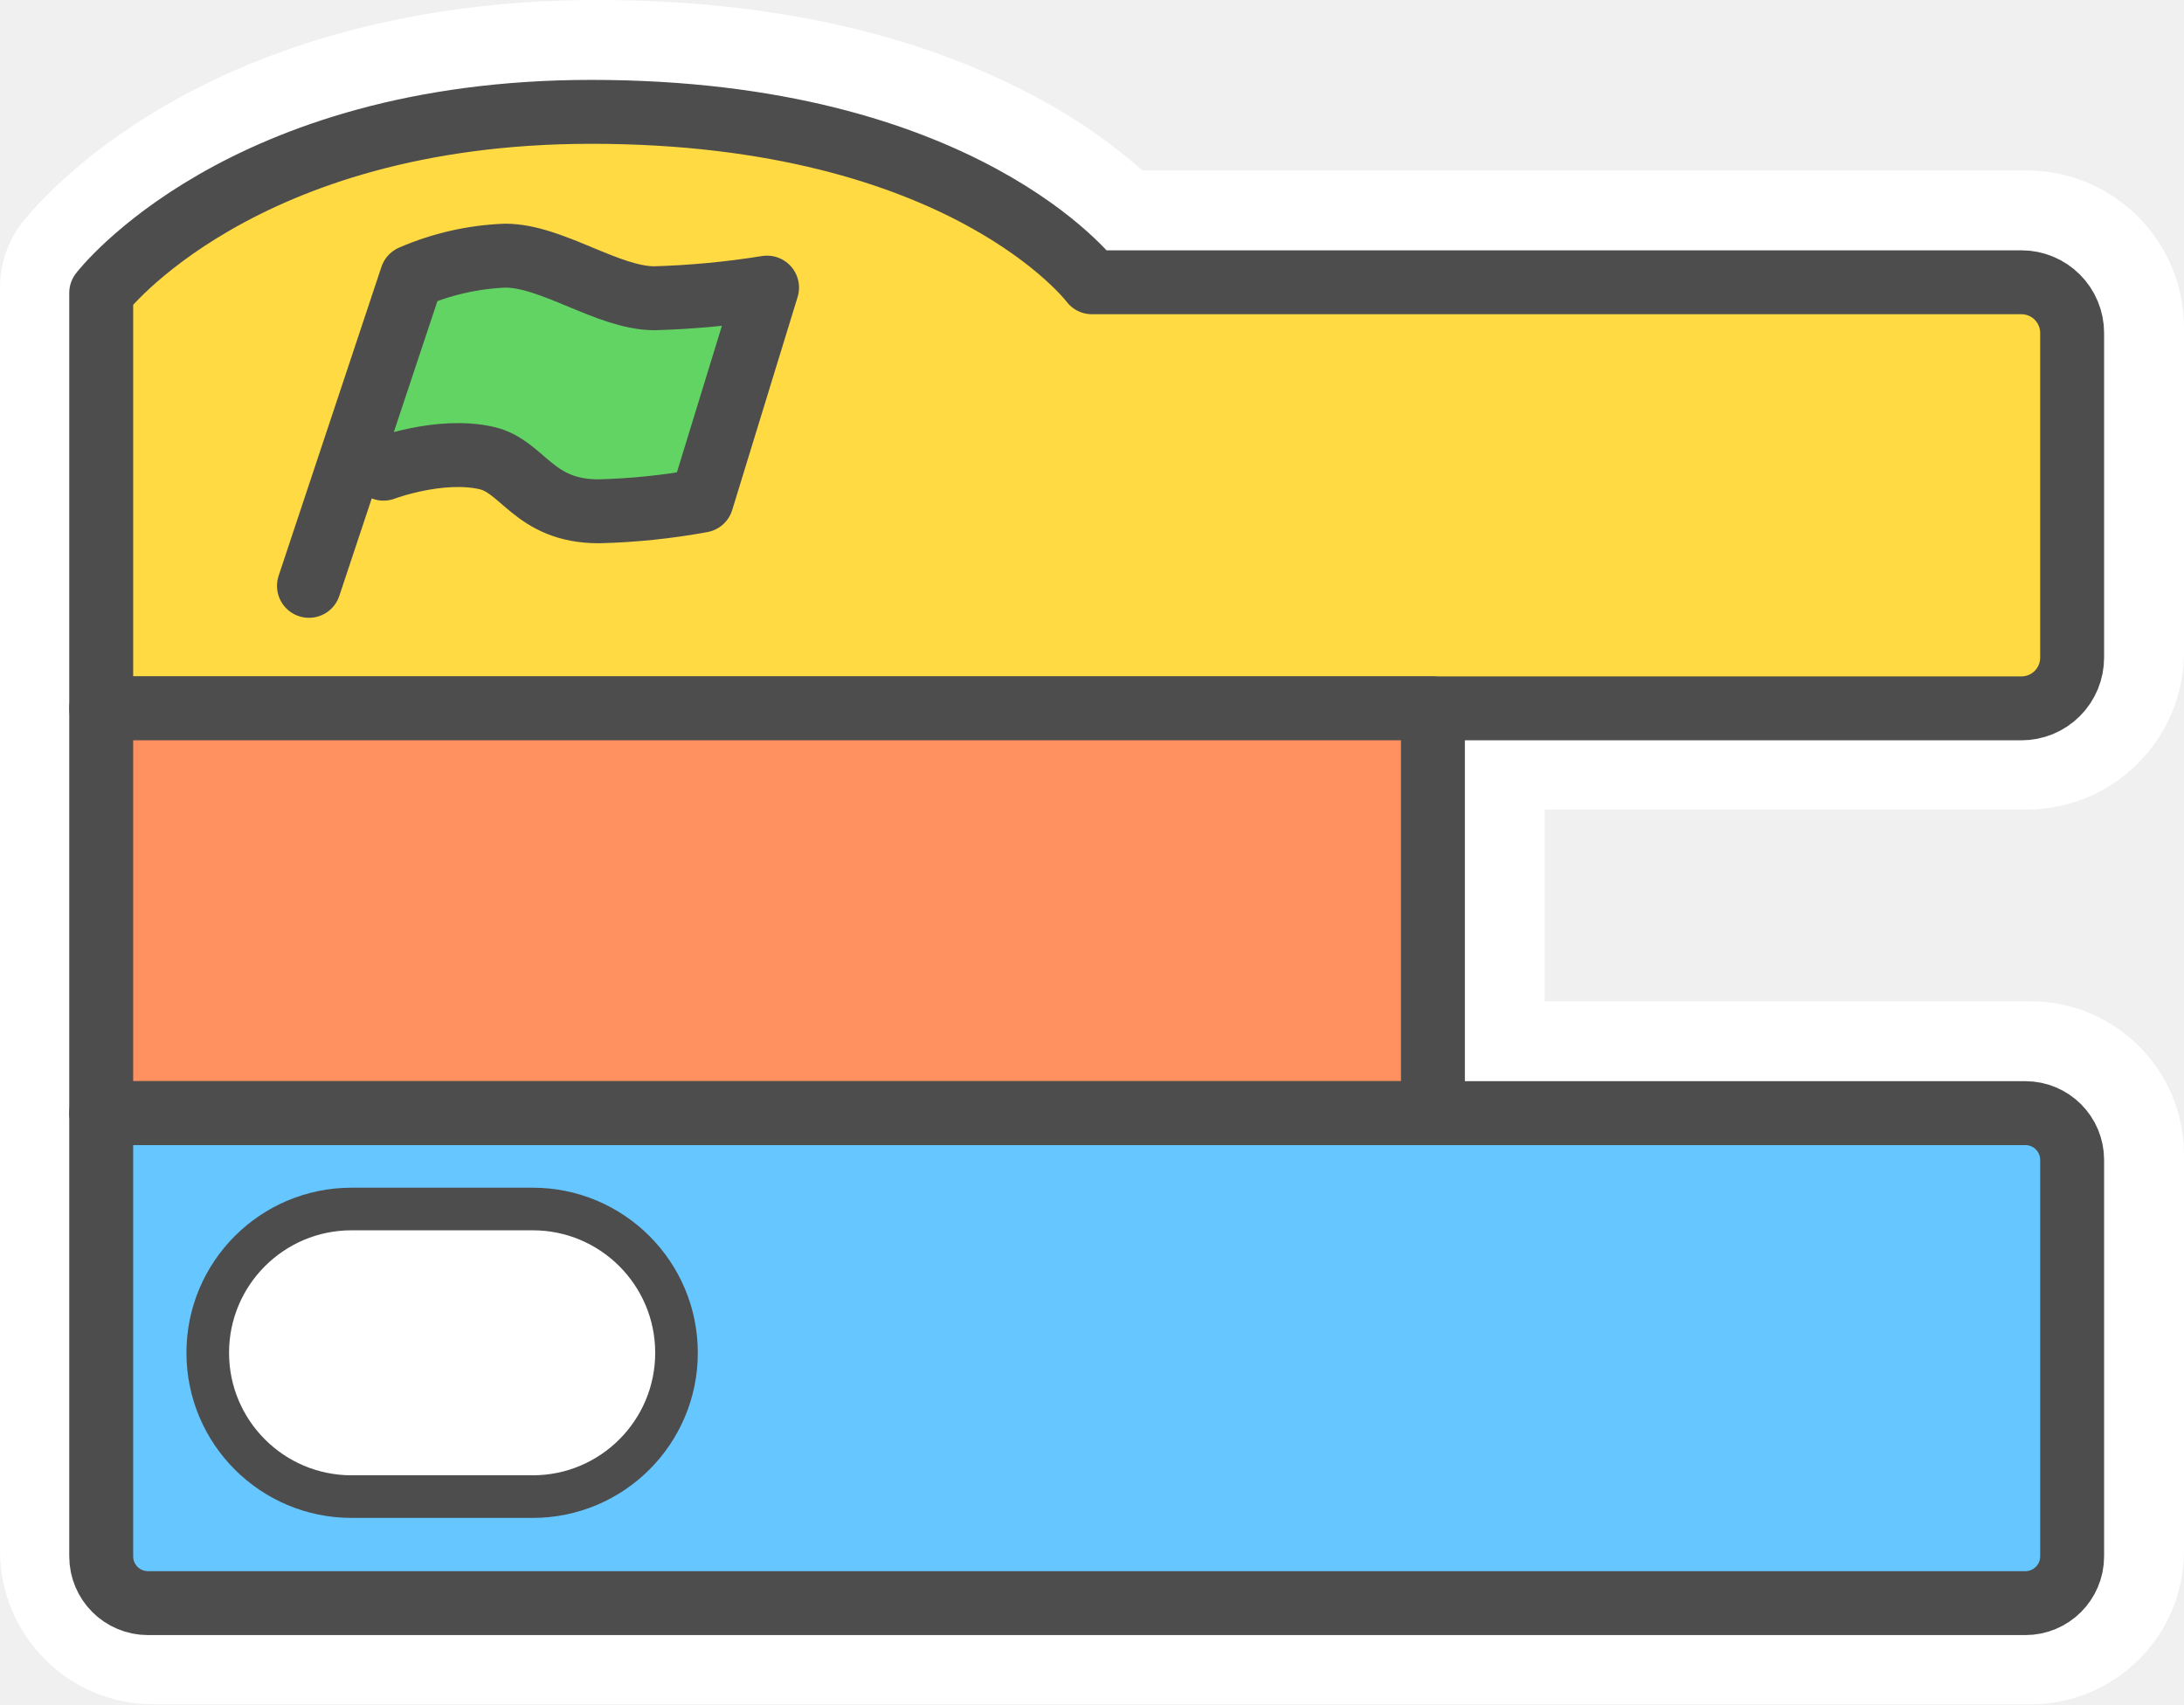
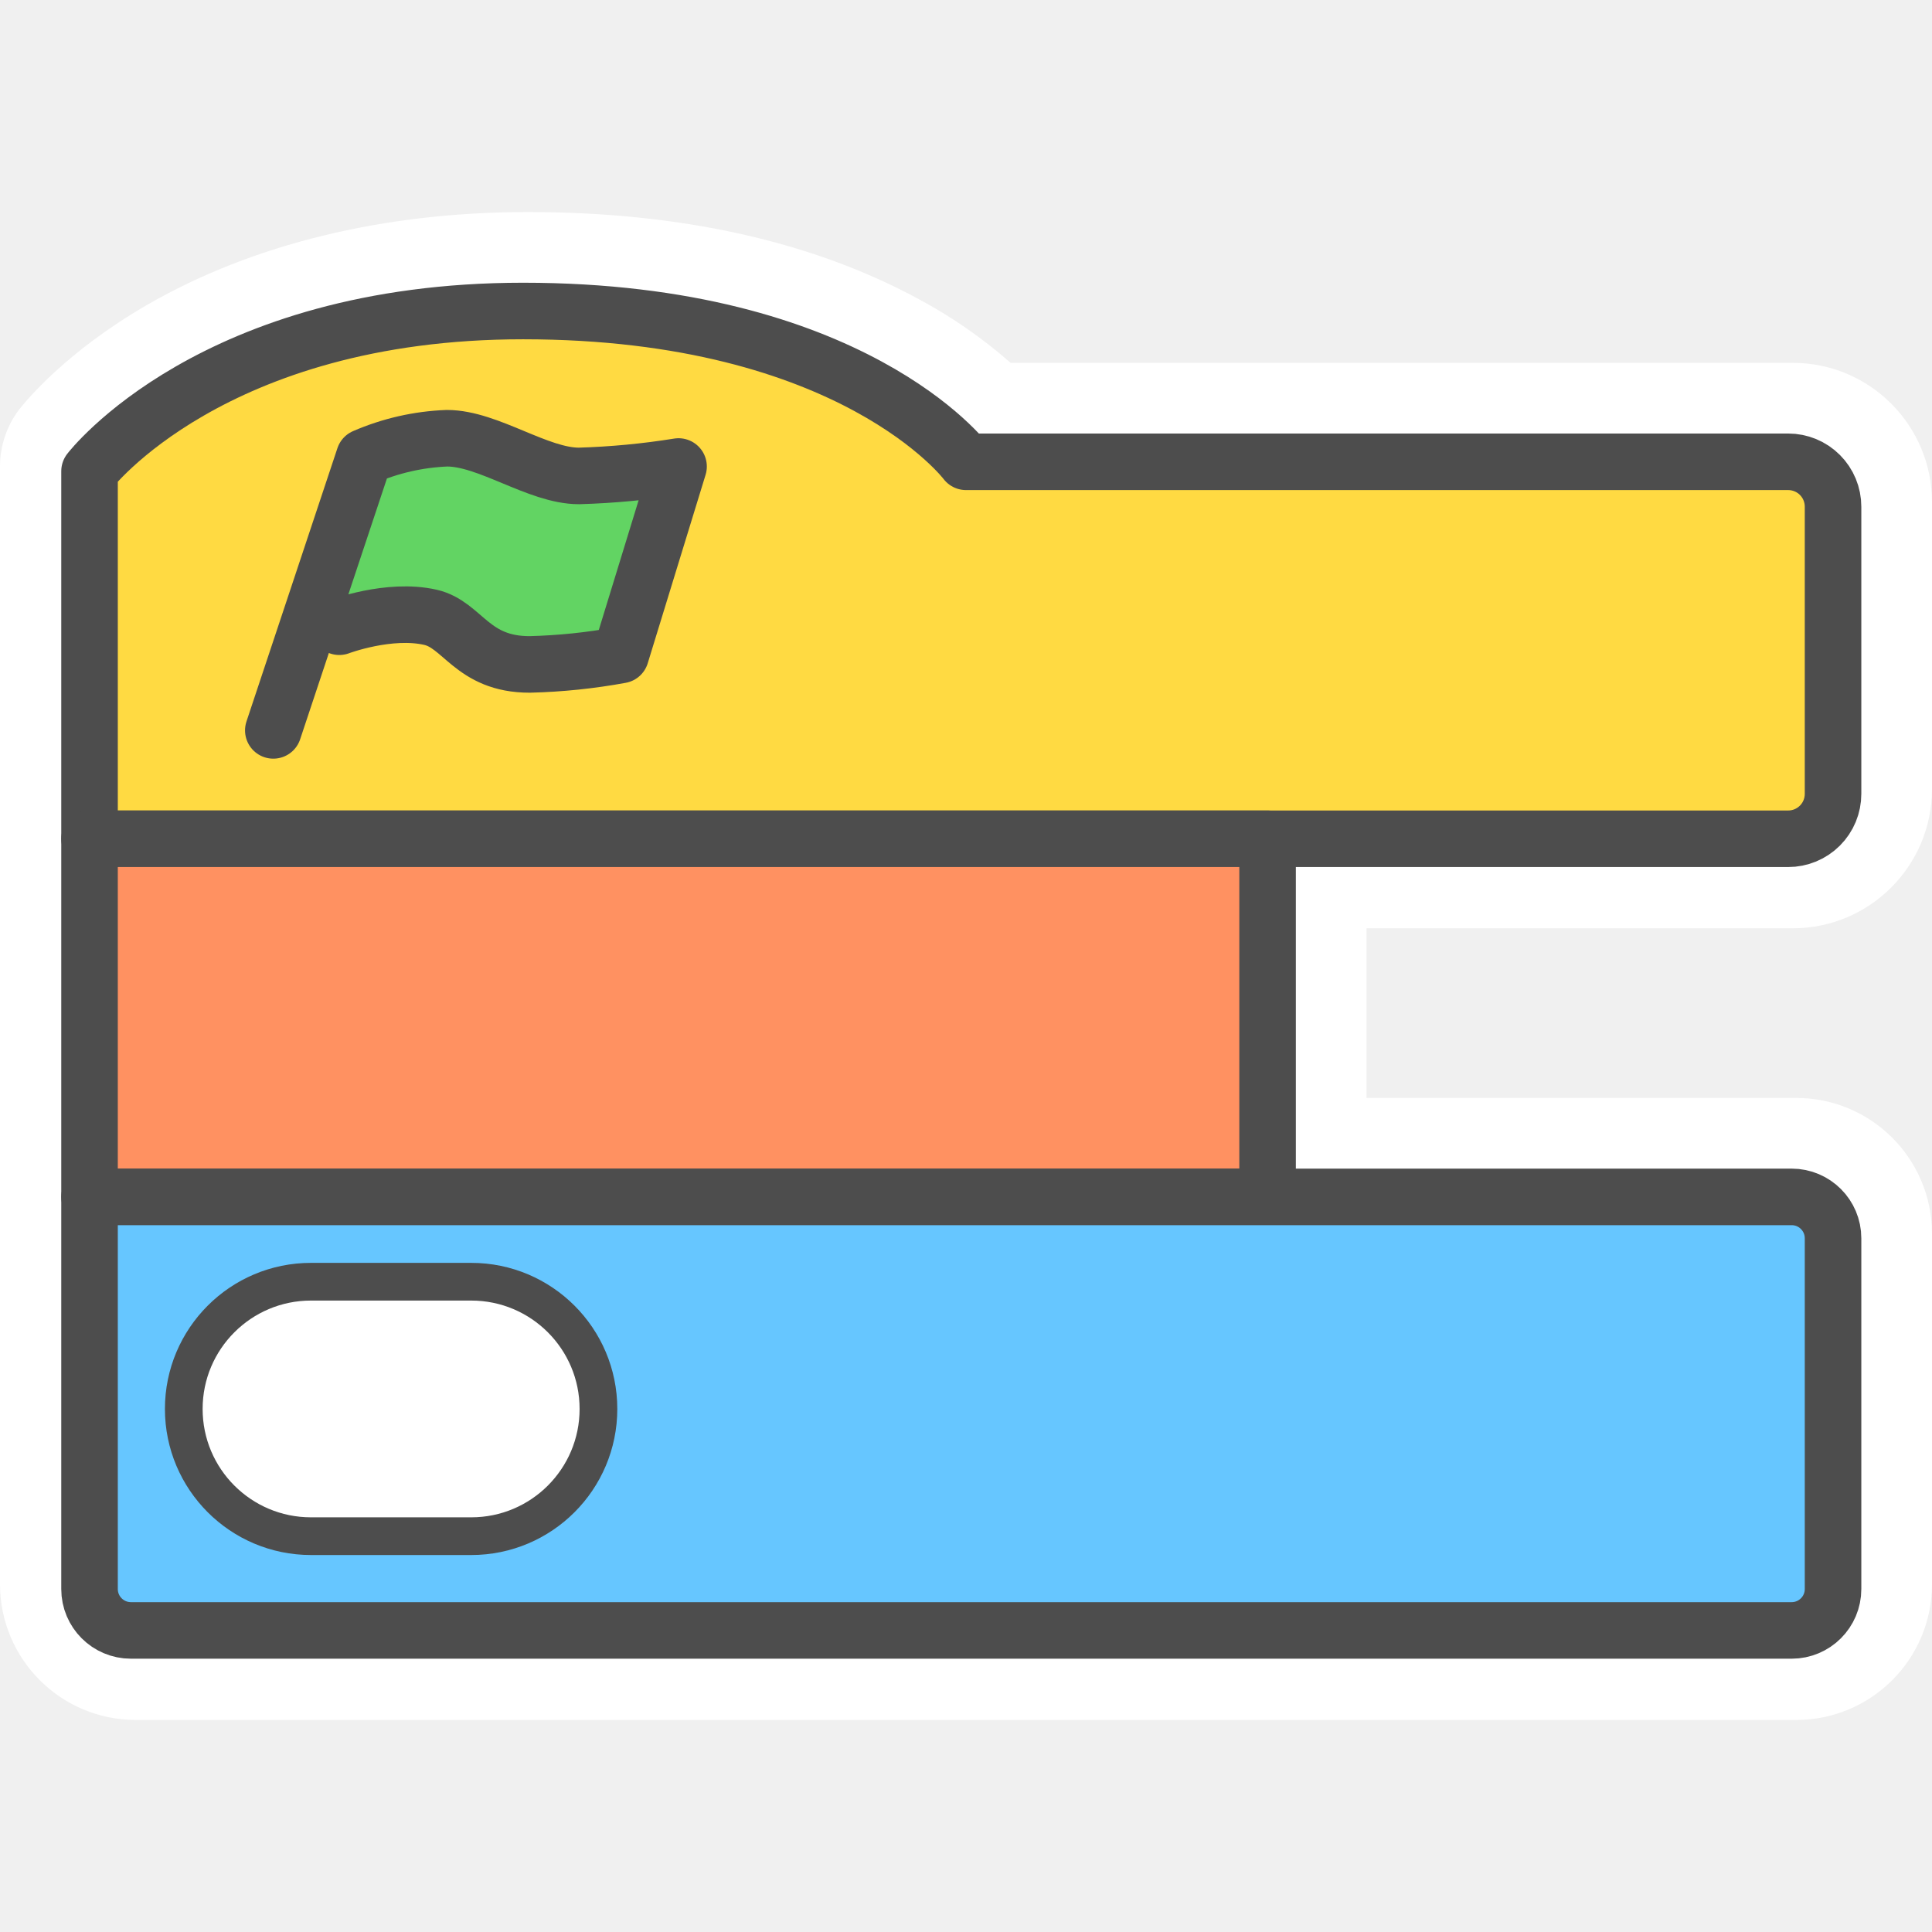
- <svg xmlns="http://www.w3.org/2000/svg" viewBox="0 0 205 160">
+ <svg xmlns="http://www.w3.org/2000/svg" viewBox="0 0 205 160" width="100" height="100">
  <path d="M14.39,155A9.4,9.4,0,0,1,5,145.61V27a5,5,0,0,1,1-3c.59-.77,14.89-19,50-19,30,0,44.46,11.29,49.2,16h85A9.77,9.77,0,0,1,200,30.76V61.24A9.77,9.77,0,0,1,190.24,71H140V99h50.61a9.4,9.4,0,0,1,9.39,9.39v37.22a9.4,9.4,0,0,1-9.39,9.39Z" style="fill:#62d463" />
  <path d="M56,10c35,0,47,16,47,16h87.23A4.76,4.76,0,0,1,195,30.77V61.23A4.76,4.76,0,0,1,190.23,66H135v38h55.61a4.4,4.4,0,0,1,4.39,4.39v37.22a4.4,4.4,0,0,1-4.39,4.39H14.39A4.4,4.4,0,0,1,10,145.61V27S23,10,56,10M56,0C40.75,0,26.79,3.4,15.63,9.84,7,14.83,2.8,20,2.05,20.93A10,10,0,0,0,0,27V145.61A14.41,14.41,0,0,0,14.39,160H190.61A14.41,14.41,0,0,0,205,145.61V108.39A14.41,14.41,0,0,0,190.61,94H145V76h45.23A14.78,14.78,0,0,0,205,61.23V30.77A14.78,14.78,0,0,0,190.23,16h-83a51.38,51.38,0,0,0-9.8-6.79C86.13,3.1,72.2,0,56,0Z" style="fill:#fff" />
  <path d="M9.5,66.5v-39s13-17,46-17c35,0,47,16,47,16h87.23a4.76,4.76,0,0,1,4.77,4.77V61.73a4.76,4.76,0,0,1-4.77,4.77Z" style="fill:#ffda42;stroke:#4d4d4d;stroke-linejoin:round;stroke-width:6px" />
  <rect x="9.5" y="66.5" width="125" height="38" style="fill:#ff9161;stroke:#4d4d4d;stroke-linejoin:round;stroke-width:6px" />
  <path d="M9.5,104.5H190.11a4.39,4.39,0,0,1,4.39,4.39v37.22a4.39,4.39,0,0,1-4.39,4.39H13.89a4.39,4.39,0,0,1-4.39-4.39V104.5A0,0,0,0,1,9.5,104.5Z" style="fill:#66c6ff;stroke:#4d4d4d;stroke-linejoin:round;stroke-width:6px" />
  <rect x="19.5" y="113.5" width="44" height="27" rx="13.5" style="fill:#fff;stroke:#4d4d4d;stroke-miterlimit:10;stroke-width:4px" />
  <path d="M29,55l9.65-29a24.43,24.43,0,0,1,8.78-2c4.39,0,9.65,4,14,4A81.32,81.32,0,0,0,72,27L65.86,47a61.75,61.75,0,0,1-9.66,1c-6.14,0-7.08-4.22-10.53-5C41.29,42,36,44,36,44" style="fill:#62d463;stroke:#4d4d4d;stroke-linecap:round;stroke-linejoin:round;stroke-width:6px" />
</svg>
